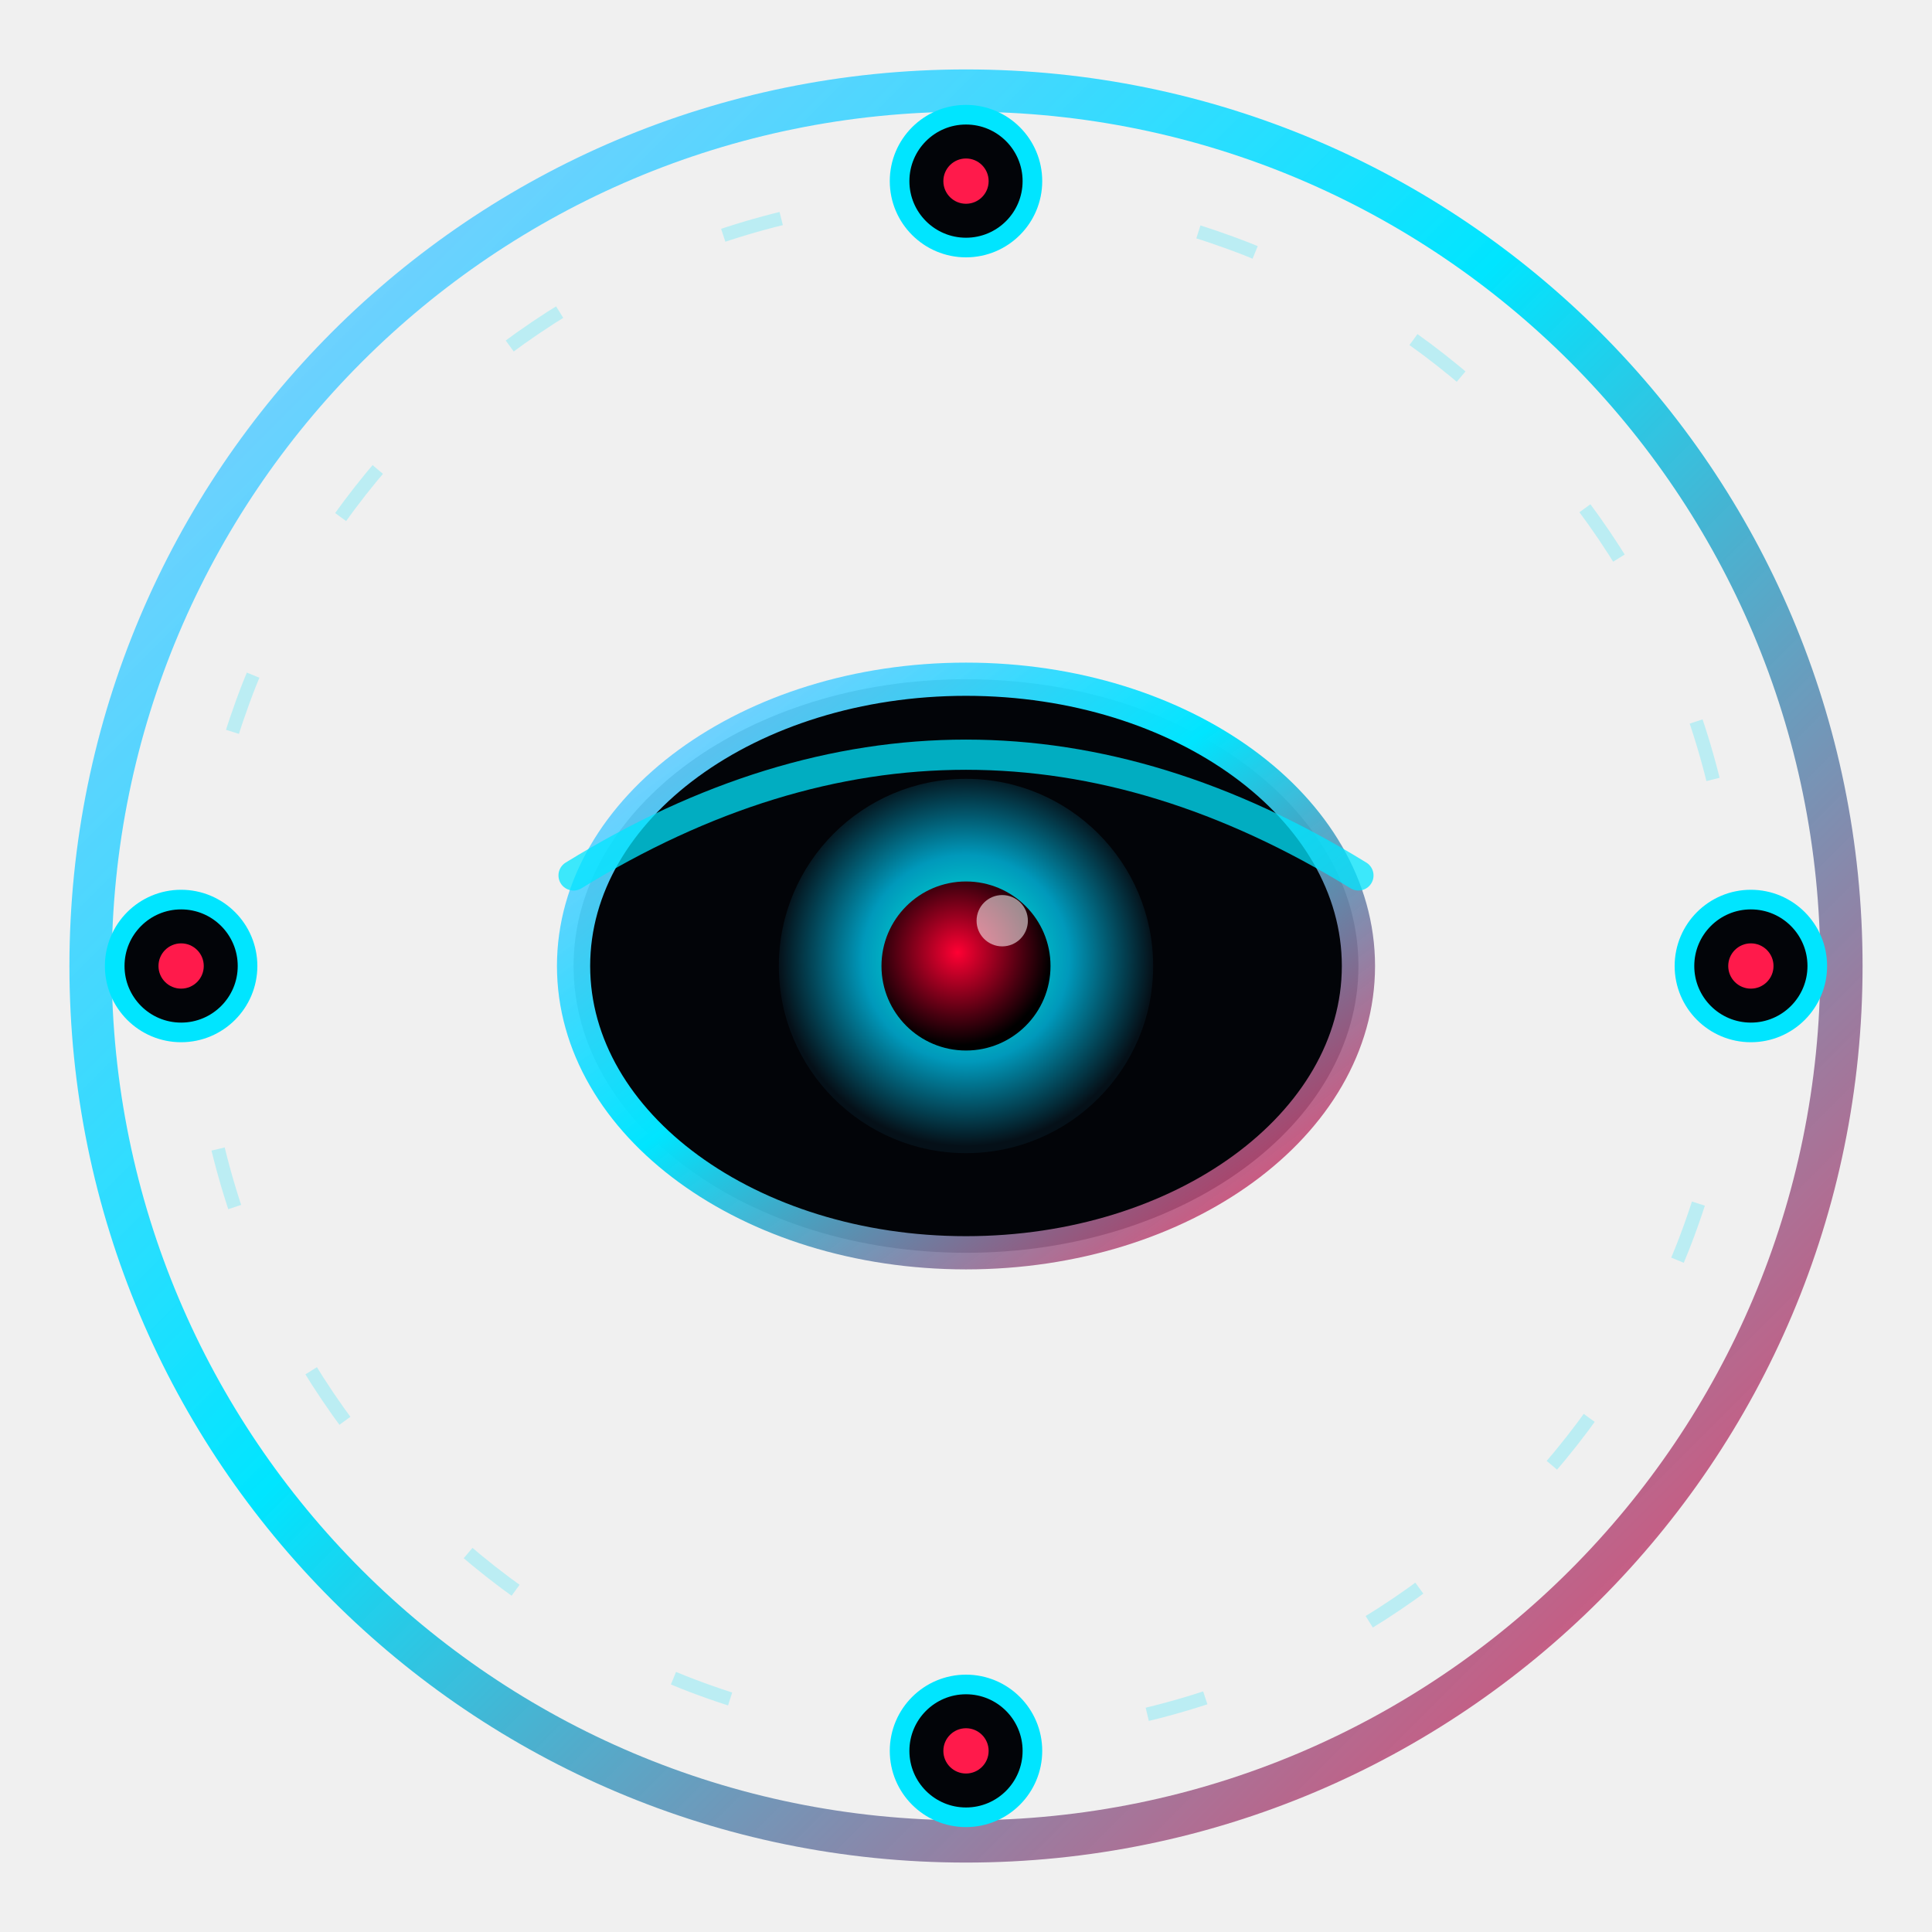
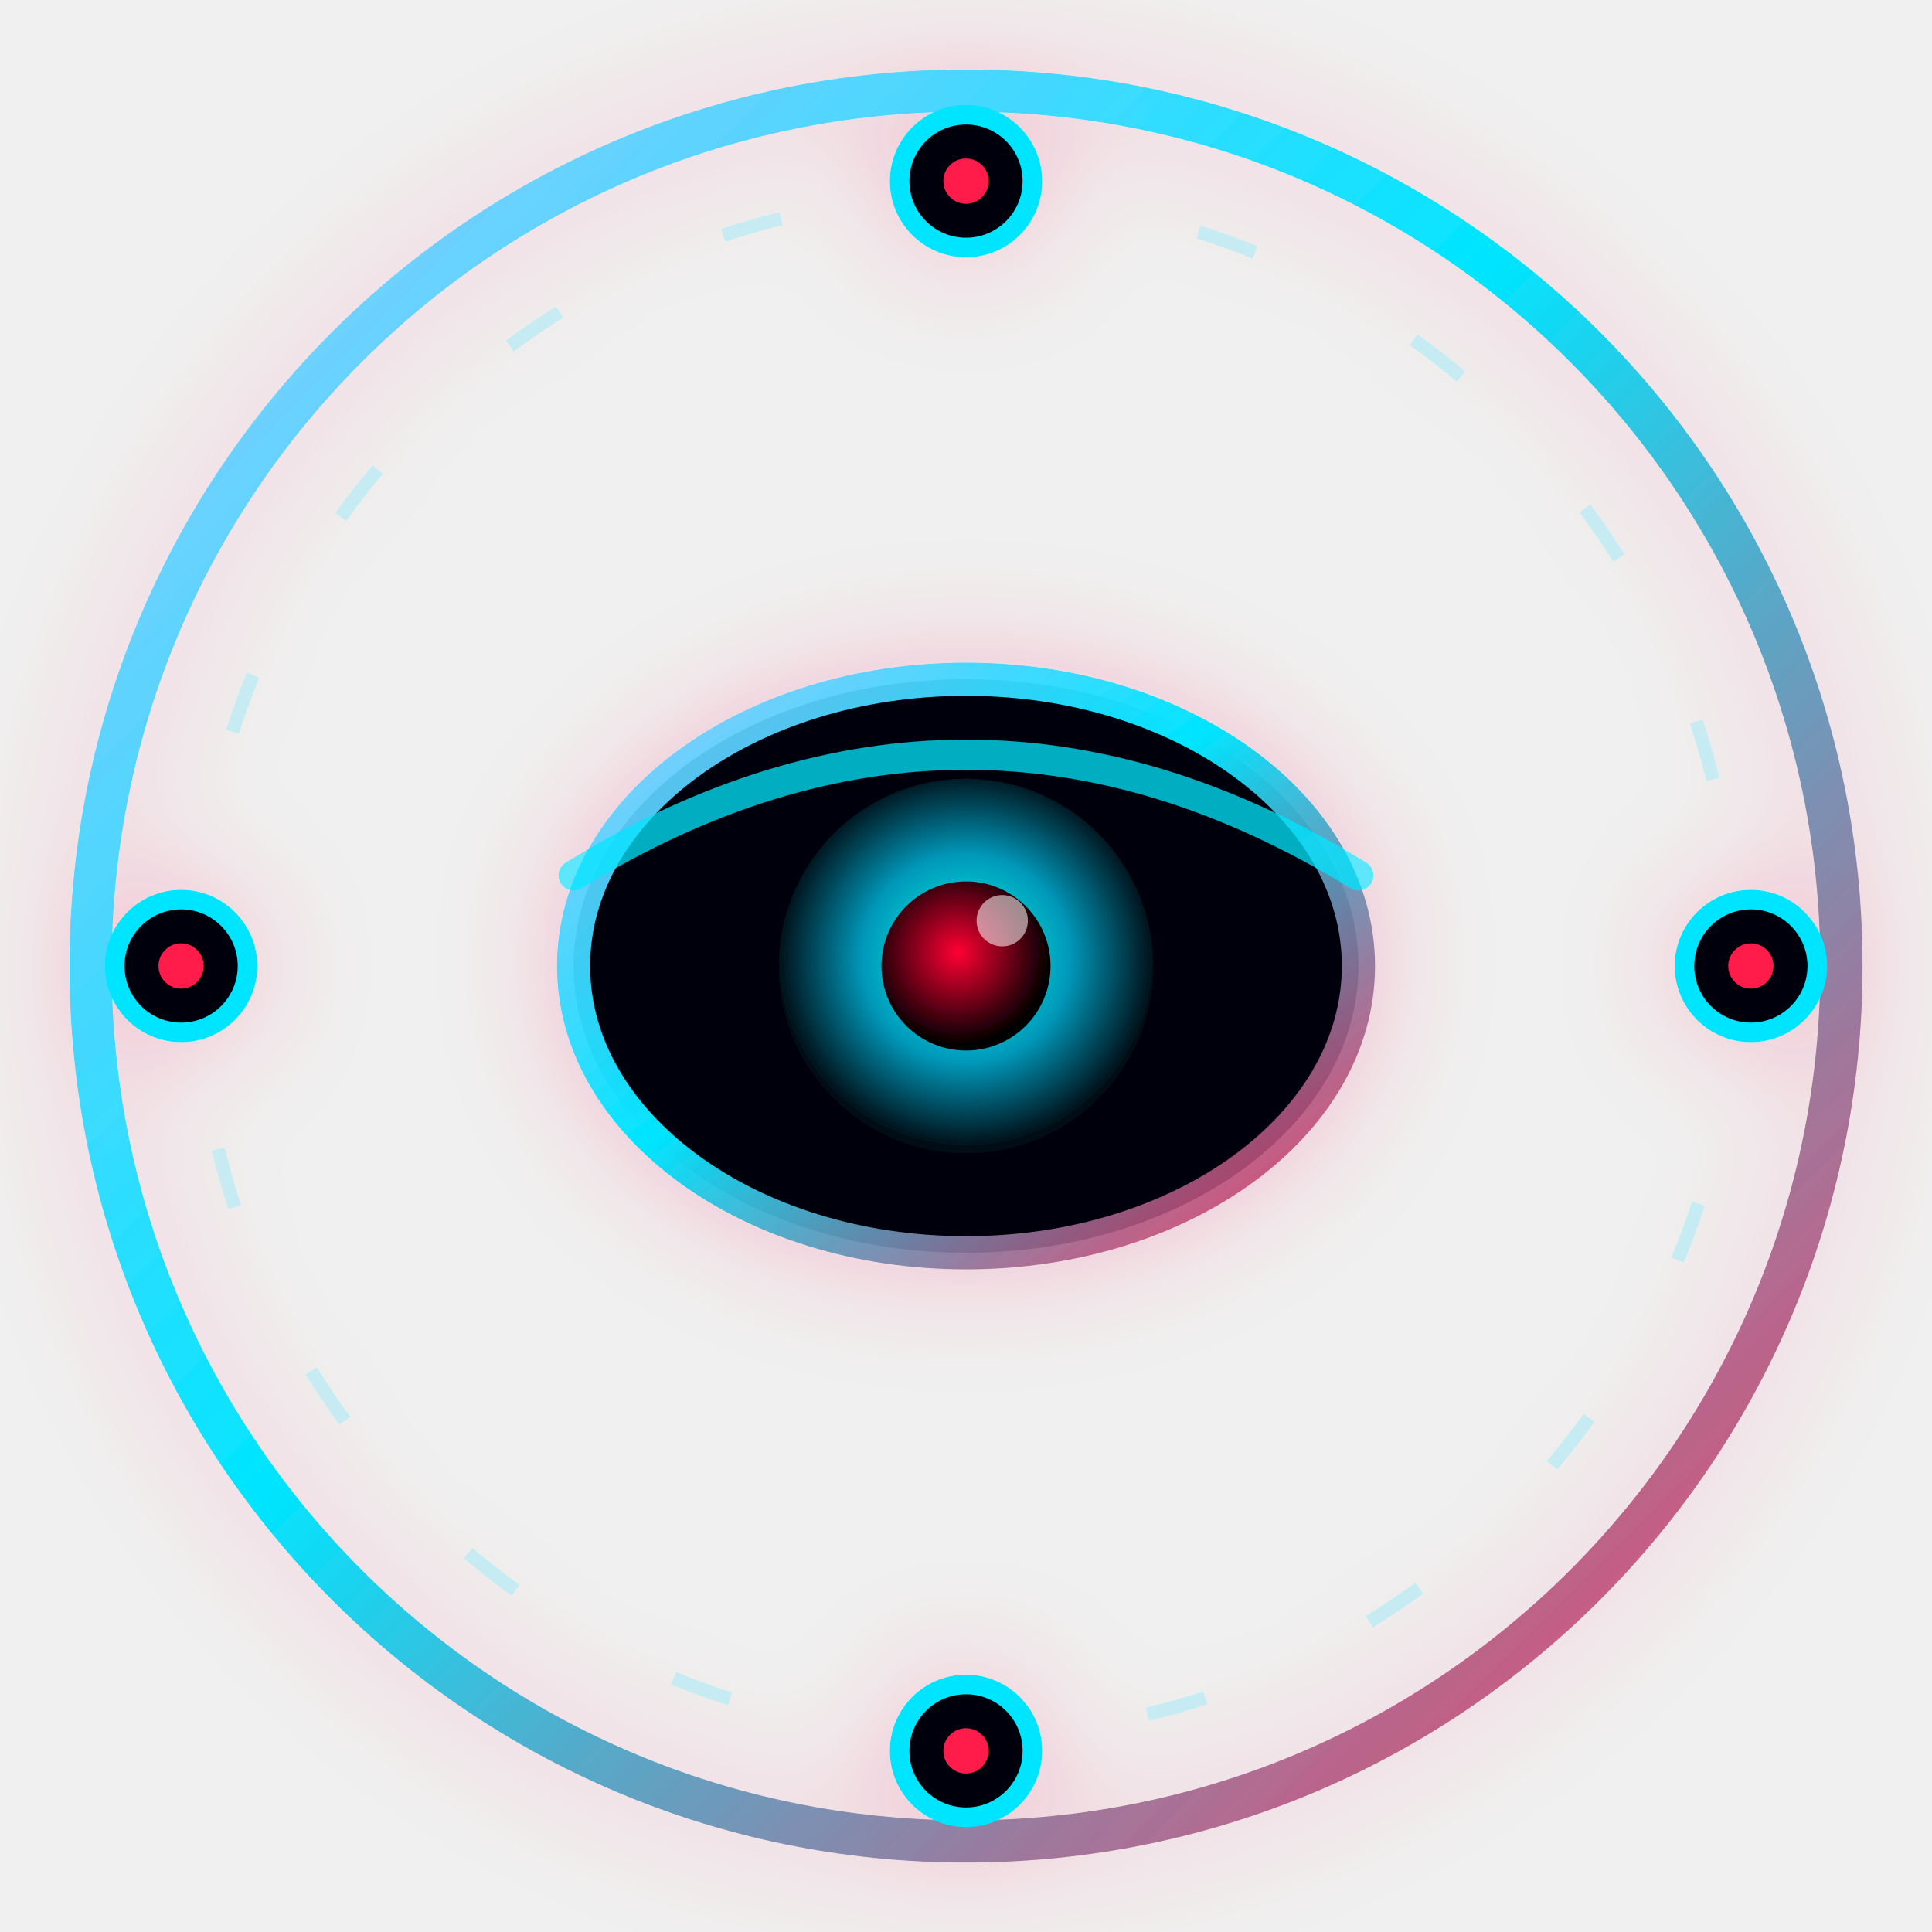
- <svg xmlns="http://www.w3.org/2000/svg" viewBox="0 0 64 64" fill="none">
+ <svg xmlns="http://www.w3.org/2000/svg" width="64" height="64" viewBox="0 0 64 64" fill="none" filter="url(#staticGlow)">
  <defs>
-     <linearGradient id="frame" x1="0%" y1="0%" x2="100%" y2="100%">
+     <filter id="staticGlow" x="-35%" y="-35%" width="170%" height="170%" color-interpolation-filters="sRGB">
+       <feDropShadow dx="0" dy="0" stdDeviation="0.8" flood-color="#00e5ff" flood-opacity="0.55" />
+       <feDropShadow dx="0" dy="0" stdDeviation="2" flood-color="#ff1a4b" flood-opacity="0.22" />
+     </filter>
+     <linearGradient id="argus-frame" x1="0%" y1="0%" x2="100%" y2="100%">
      <stop offset="0%" stop-color="#8ec5ff" stop-opacity="0.9" />
      <stop offset="45%" stop-color="#00e5ff" />
      <stop offset="100%" stop-color="#ff1a4b" stop-opacity="0.85" />
    </linearGradient>
-     <radialGradient id="iris" cx="50%" cy="48%" r="50%">
+     <radialGradient id="argus-iris" cx="50%" cy="48%" r="50%">
      <stop offset="0%" stop-color="#00ffe0" />
      <stop offset="55%" stop-color="#0099bb" />
      <stop offset="100%" stop-color="#051018" />
    </radialGradient>
-     <radialGradient id="pupil" cx="45%" cy="42%" r="55%">
+     <radialGradient id="argus-pupil" cx="45%" cy="42%" r="55%">
      <stop offset="0%" stop-color="#ff0033" />
      <stop offset="70%" stop-color="#4a0010" />
      <stop offset="100%" stop-color="#000000" />
    </radialGradient>
+     <filter id="argus-glow" x="-40%" y="-40%" width="180%" height="180%">
+       <feGaussianBlur stdDeviation="1.4" result="b" />
+       <feMerge>
+         <feMergeNode in="b" />
+         <feMergeNode in="SourceGraphic" />
+       </feMerge>
+     </filter>
  </defs>
-   <circle cx="32" cy="32" r="29" stroke="url(#frame)" stroke-width="1.4" />
+   <circle cx="32" cy="32" r="29" stroke="url(#argus-frame)" stroke-width="1.4" opacity="1" />
  <circle cx="32" cy="32" r="25.5" stroke="#00e5ff" stroke-width="0.45" opacity="0.22" stroke-dasharray="2 6" />
-   <circle cx="32" cy="6" r="2.2" fill="#020408" stroke="#00e5ff" stroke-width="0.65" />
-   <circle cx="32" cy="6" r="0.75" fill="#ff1a4b" />
-   <circle cx="58" cy="32" r="2.2" fill="#020408" stroke="#00e5ff" stroke-width="0.65" />
-   <circle cx="58" cy="32" r="0.75" fill="#ff1a4b" />
-   <circle cx="32" cy="58" r="2.2" fill="#020408" stroke="#00e5ff" stroke-width="0.65" />
-   <circle cx="32" cy="58" r="0.75" fill="#ff1a4b" />
-   <circle cx="6" cy="32" r="2.2" fill="#020408" stroke="#00e5ff" stroke-width="0.65" />
-   <circle cx="6" cy="32" r="0.75" fill="#ff1a4b" />
-   <ellipse cx="32" cy="32" rx="13" ry="9.5" fill="#020408" stroke="url(#frame)" stroke-width="1.1" />
-   <circle cx="32" cy="32" r="6.2" fill="url(#iris)" />
-   <circle cx="32" cy="32" r="2.8" fill="url(#pupil)" />
-   <circle cx="33.2" cy="30.5" r="0.85" fill="#fff" opacity="0.55" />
-   <path d="M19 29 Q32 21 45 29" stroke="#00e5ff" stroke-width="1" fill="none" opacity="0.75" stroke-linecap="round" />
+   <g>
+     <circle cx="32" cy="6" r="2.2" fill="#020408" stroke="#00e5ff" stroke-width="0.65" opacity="1" />
+     <circle cx="32" cy="6" r="0.75" fill="#ff1a4b" opacity="1" />
+   </g>
+   <g>
+     <circle cx="58" cy="32" r="2.2" fill="#020408" stroke="#00e5ff" stroke-width="0.65" opacity="1" />
+     <circle cx="58" cy="32" r="0.75" fill="#ff1a4b" opacity="1" />
+   </g>
+   <g>
+     <circle cx="32" cy="58" r="2.2" fill="#020408" stroke="#00e5ff" stroke-width="0.65" opacity="1" />
+     <circle cx="32" cy="58" r="0.75" fill="#ff1a4b" opacity="1" />
+   </g>
+   <g>
+     <circle cx="6" cy="32" r="2.2" fill="#020408" stroke="#00e5ff" stroke-width="0.65" opacity="1" />
+     <circle cx="6" cy="32" r="0.75" fill="#ff1a4b" opacity="1" />
+   </g>
+   <g>
+     <ellipse cx="32" cy="32" rx="13" ry="9.5" fill="#020408" stroke="url(#argus-frame)" stroke-width="1.1" />
+     <circle cx="32" cy="32" r="6.2" fill="url(#argus-iris)" />
+     <circle cx="32" cy="32" r="2.8" fill="url(#argus-pupil)" />
+     <circle cx="33.2" cy="30.5" r="0.85" fill="#ffffff" opacity="0.55" />
+     <path d="M19 29 Q32 21 45 29" stroke="#00e5ff" stroke-width="1" fill="none" opacity="0.75" stroke-linecap="round" />
+   </g>
</svg>
